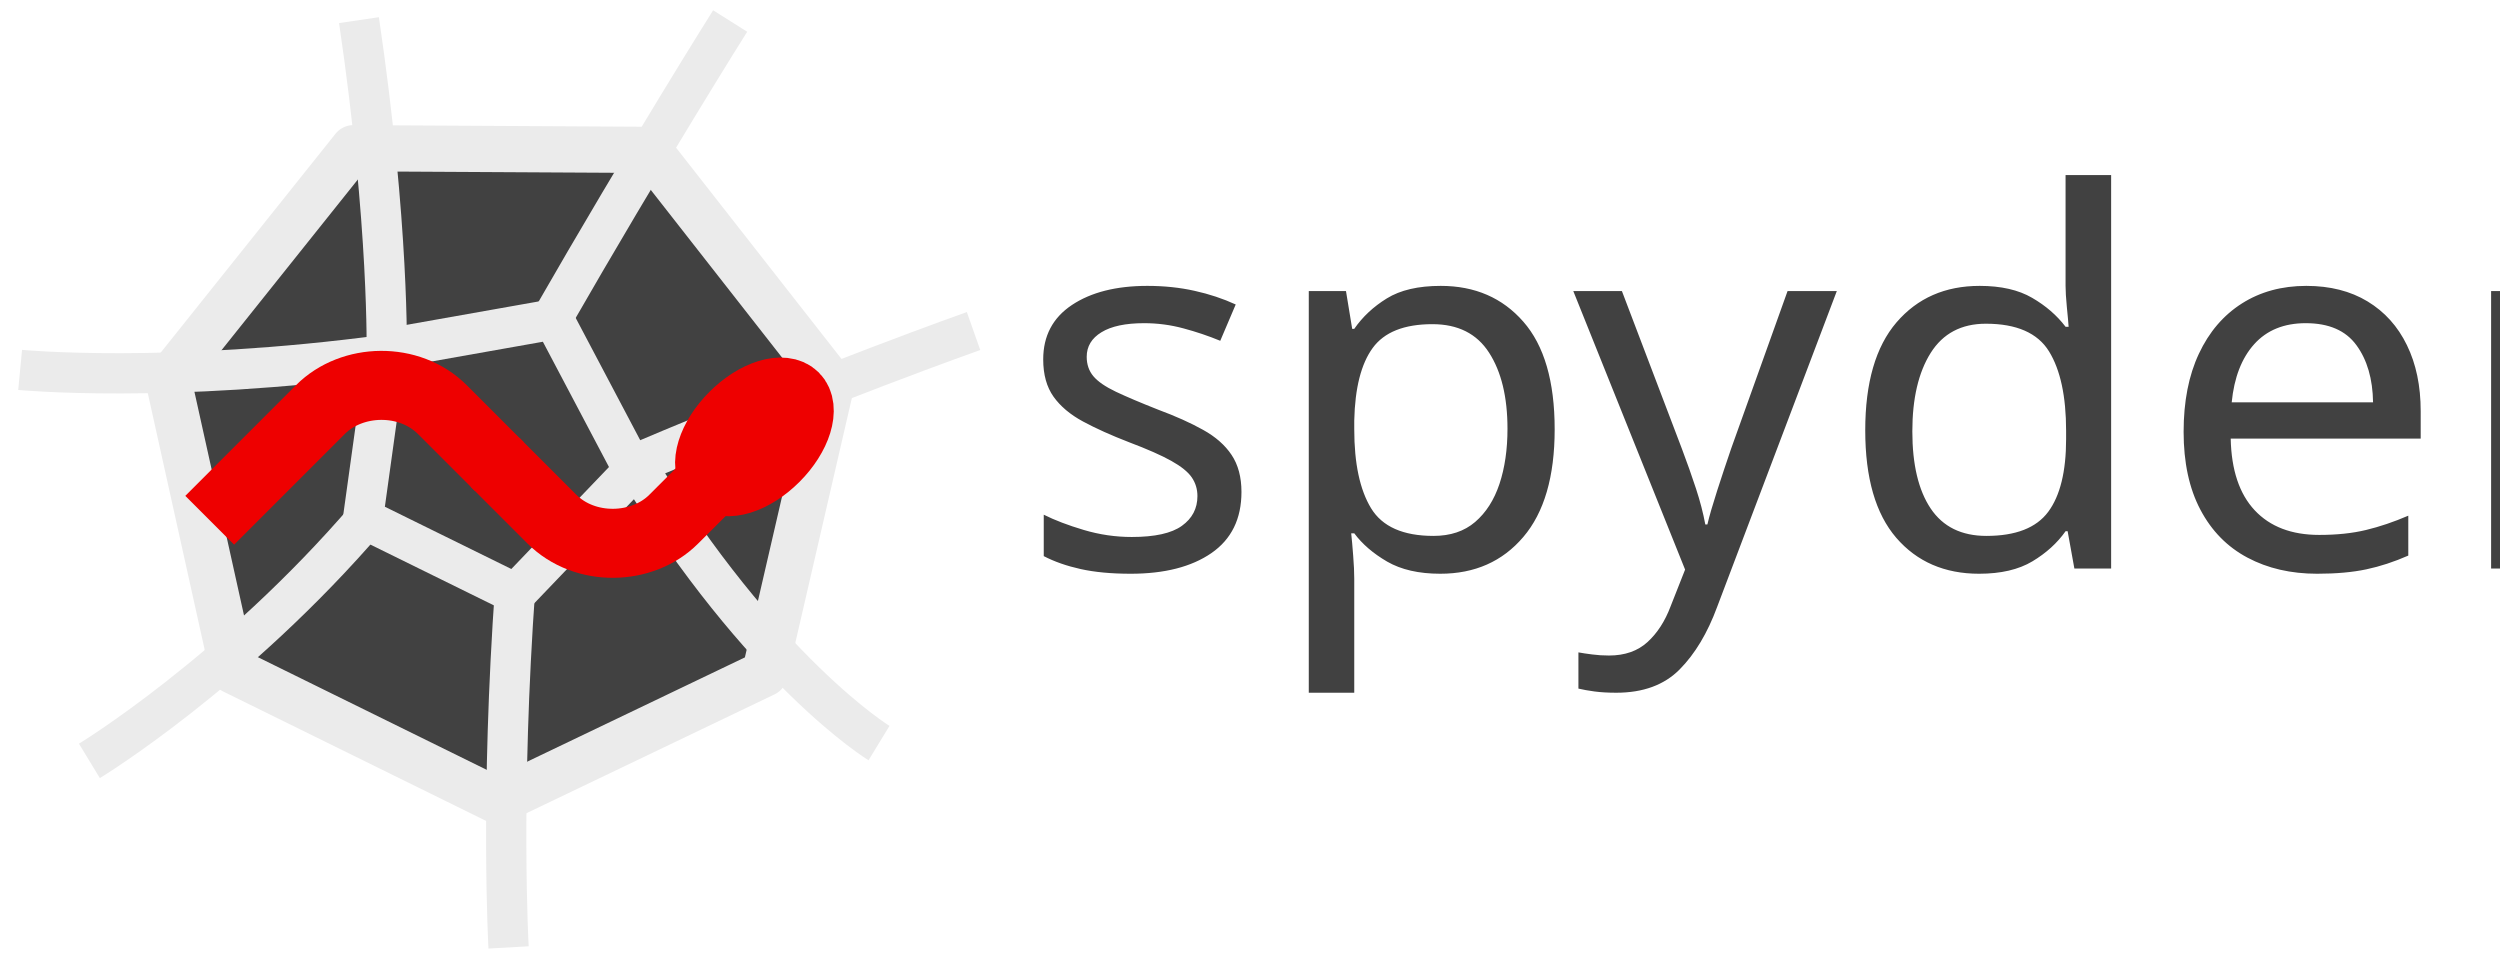
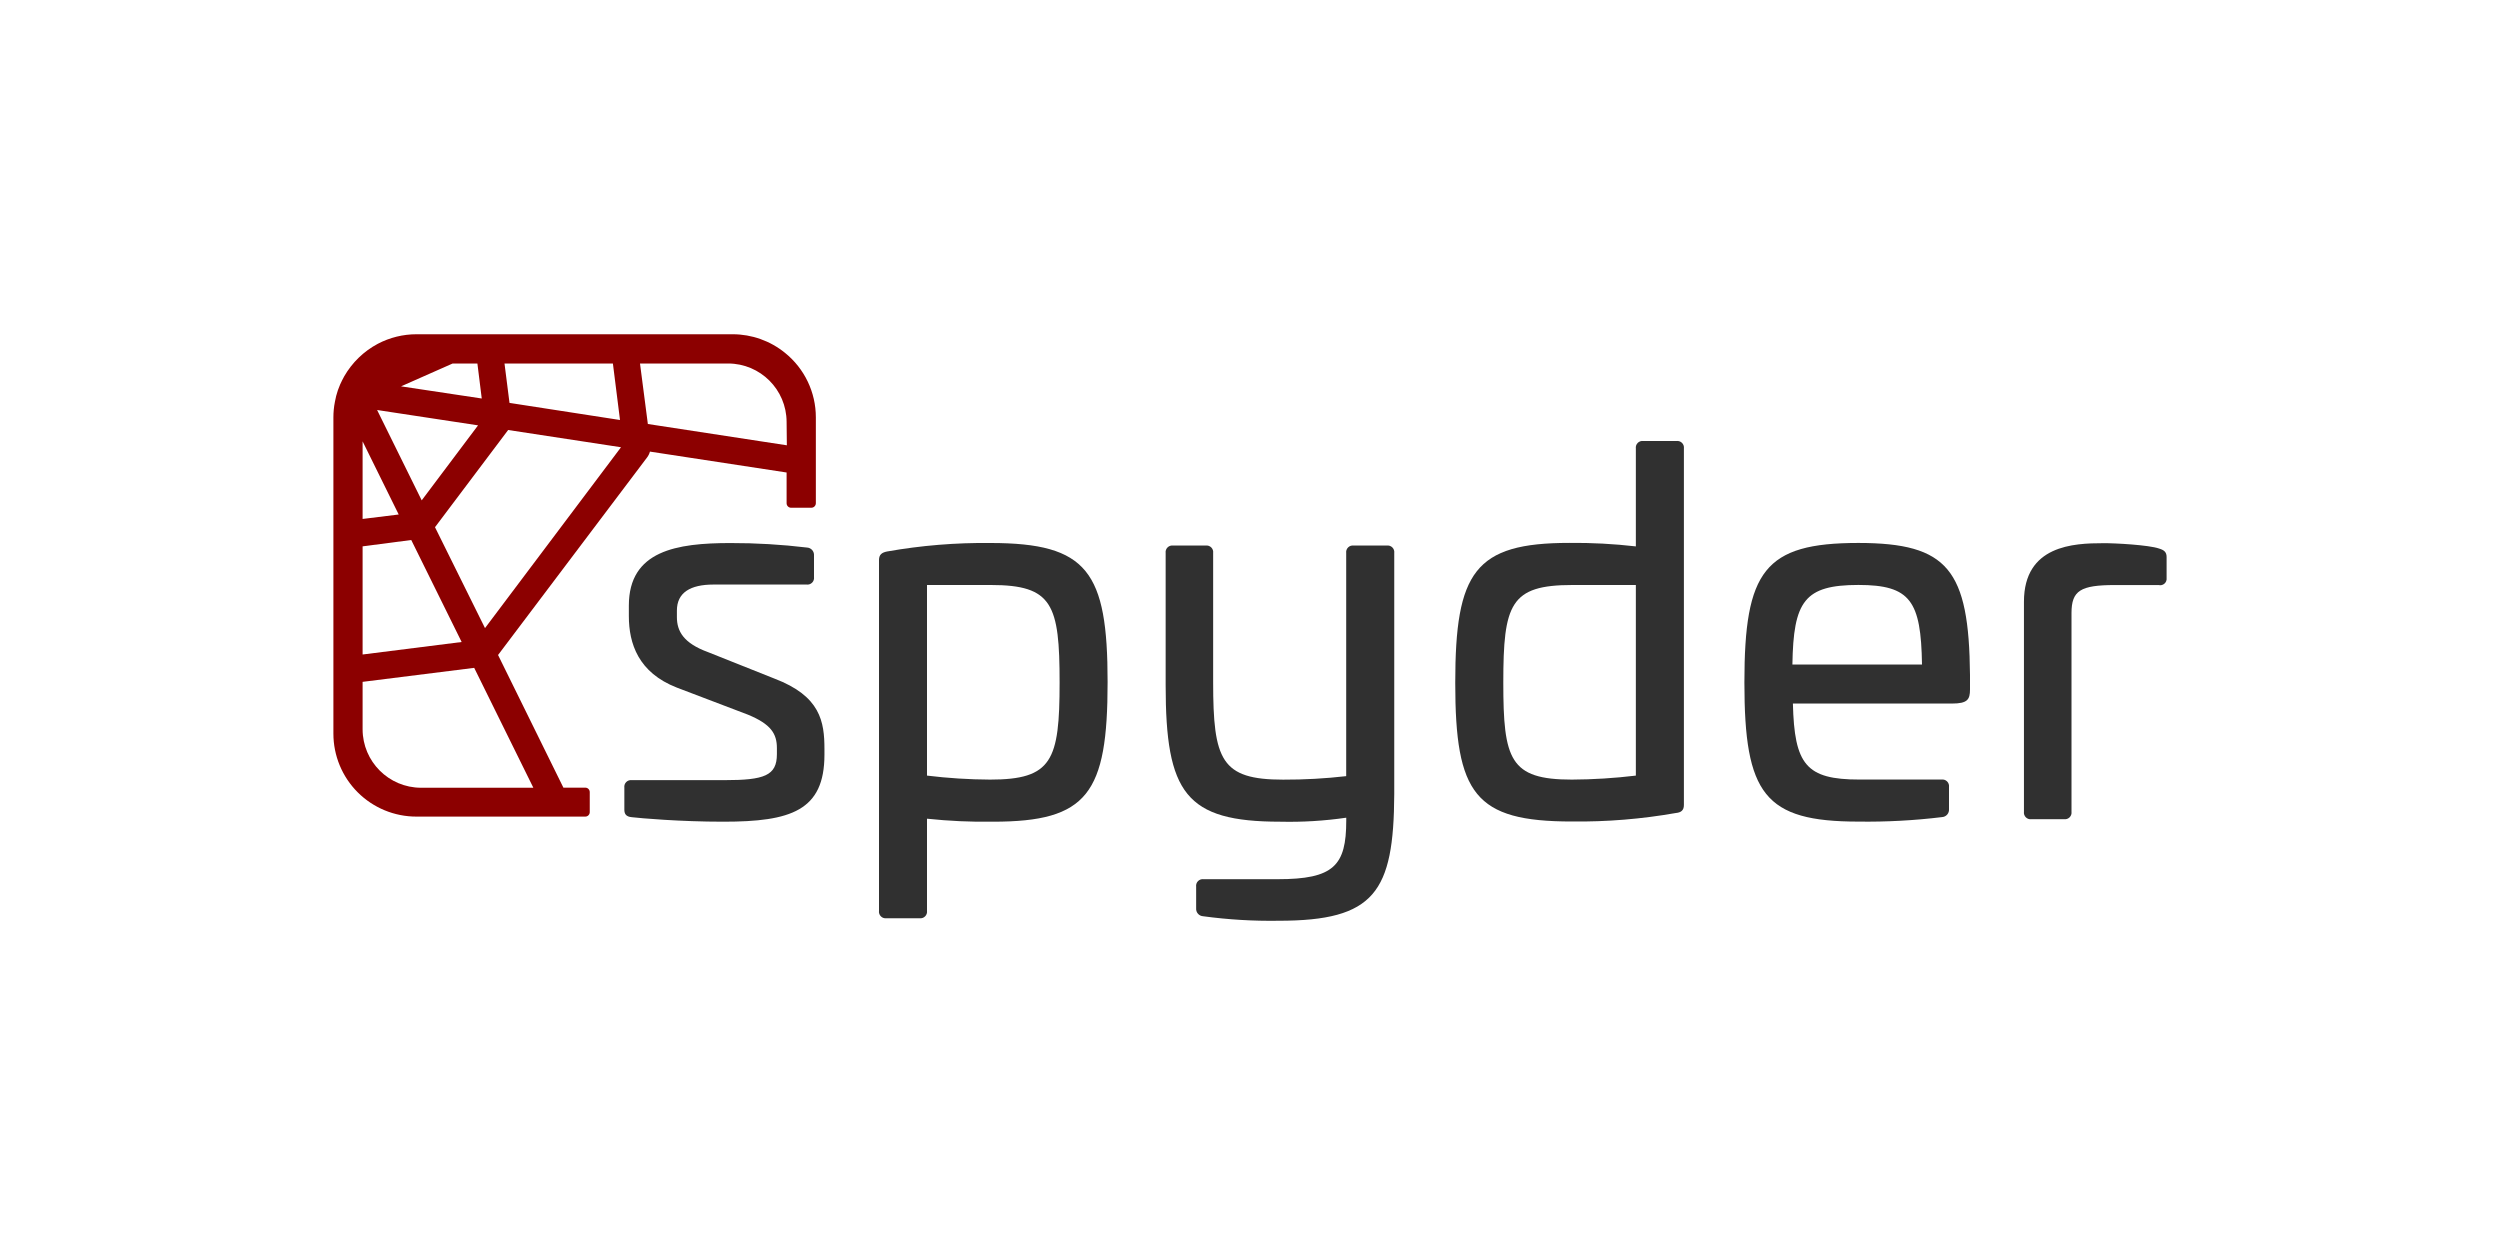
- <svg xmlns="http://www.w3.org/2000/svg" xmlns:xlink="http://www.w3.org/1999/xlink" version="1.0" width="434.647" height="168.218" id="svg2">
-   <defs id="defs4">
-     <linearGradient id="linearGradient3350">
-       <stop style="stop-color:#00cb2b;stop-opacity:0.248;" offset="0" id="stop3352" />
-       <stop style="stop-color:#00cb2b;stop-opacity:1;" offset="1" id="stop3354" />
-     </linearGradient>
-     <linearGradient id="linearGradient3342">
-       <stop style="stop-color:#005a85;stop-opacity:1;" offset="0" id="stop3344" />
-       <stop style="stop-color:#005a85;stop-opacity:0.752;" offset="1" id="stop3346" />
-     </linearGradient>
-     <linearGradient id="linearGradient3310">
-       <stop id="stop3312" offset="0" style="stop-color:#ae0202;stop-opacity:1;" />
-       <stop id="stop3314" offset="1" style="stop-color:#e39494;stop-opacity:1;" />
-     </linearGradient>
-     <linearGradient id="linearGradient2795">
-       <stop style="stop-color:#b8b8b8;stop-opacity:0.498" offset="0" id="stop2797" />
-       <stop style="stop-color:#7f7f7f;stop-opacity:0" offset="1" id="stop2799" />
-     </linearGradient>
-     <linearGradient id="linearGradient2787">
-       <stop style="stop-color:#7f7f7f;stop-opacity:0.5" offset="0" id="stop2789" />
-       <stop style="stop-color:#7f7f7f;stop-opacity:0" offset="1" id="stop2791" />
-     </linearGradient>
-     <linearGradient id="linearGradient3676">
-       <stop style="stop-color:#b2b2b2;stop-opacity:0.5" offset="0" id="stop3678" />
-       <stop style="stop-color:#b3b3b3;stop-opacity:0" offset="1" id="stop3680" />
-     </linearGradient>
-     <linearGradient id="linearGradient3236">
-       <stop style="stop-color:#f4f4f4;stop-opacity:1" offset="0" id="stop3244" />
-       <stop style="stop-color:#ffffff;stop-opacity:1" offset="1" id="stop3240" />
-     </linearGradient>
-     <linearGradient id="linearGradient4671">
-       <stop style="stop-color:#ffd43b;stop-opacity:1" offset="0" id="stop4673" />
-       <stop style="stop-color:#ffe873;stop-opacity:1" offset="1" id="stop4675" />
-     </linearGradient>
-     <linearGradient id="linearGradient4689">
-       <stop style="stop-color:#5a9fd4;stop-opacity:1" offset="0" id="stop4691" />
-       <stop style="stop-color:#306998;stop-opacity:1" offset="1" id="stop4693" />
-     </linearGradient>
-     <linearGradient x1="224.24" y1="144.757" x2="-65.309" y2="144.757" id="linearGradient2987" xlink:href="#linearGradient4671" gradientUnits="userSpaceOnUse" gradientTransform="translate(100.2702,99.61116)" />
-     <linearGradient x1="172.942" y1="77.476" x2="26.67" y2="76.313" id="linearGradient2990" xlink:href="#linearGradient4689" gradientUnits="userSpaceOnUse" gradientTransform="translate(100.2702,99.61116)" />
-     <linearGradient x1="172.942" y1="77.476" x2="26.67" y2="76.313" id="linearGradient2587" xlink:href="#linearGradient4689" gradientUnits="userSpaceOnUse" gradientTransform="translate(100.2702,99.61116)" />
-     <linearGradient x1="224.24" y1="144.757" x2="-65.309" y2="144.757" id="linearGradient2589" xlink:href="#linearGradient4671" gradientUnits="userSpaceOnUse" gradientTransform="translate(100.2702,99.61116)" />
-     <linearGradient x1="172.942" y1="77.476" x2="26.67" y2="76.313" id="linearGradient2248" xlink:href="#linearGradient4689" gradientUnits="userSpaceOnUse" gradientTransform="translate(100.2702,99.61116)" />
-     <linearGradient x1="224.24" y1="144.757" x2="-65.309" y2="144.757" id="linearGradient2250" xlink:href="#linearGradient4671" gradientUnits="userSpaceOnUse" gradientTransform="translate(100.2702,99.61116)" />
-     <linearGradient x1="224.24" y1="144.757" x2="-65.309" y2="144.757" id="linearGradient2255" xlink:href="#linearGradient4671" gradientUnits="userSpaceOnUse" gradientTransform="matrix(0.562541,0,0,0.567972,-11.5974,-7.60954)" />
-     <linearGradient x1="172.942" y1="76.176" x2="26.67" y2="76.313" id="linearGradient2258" xlink:href="#linearGradient4689" gradientUnits="userSpaceOnUse" gradientTransform="matrix(0.562541,0,0,0.567972,-11.5974,-7.60954)" />
-     <radialGradient cx="61.519" cy="132.286" r="29.037" fx="61.519" fy="132.286" id="radialGradient2801" xlink:href="#linearGradient2795" gradientUnits="userSpaceOnUse" gradientTransform="matrix(1,0,0,0.177966,0,108.7434)" />
-     <linearGradient x1="150.961" y1="192.352" x2="112.031" y2="137.273" id="linearGradient1475" xlink:href="#linearGradient4671" gradientUnits="userSpaceOnUse" gradientTransform="matrix(0.562541,0,0,0.567972,-9.399749,-5.305317)" />
-     <linearGradient x1="26.649" y1="20.604" x2="135.665" y2="114.398" id="linearGradient1478" xlink:href="#linearGradient4689" gradientUnits="userSpaceOnUse" gradientTransform="matrix(0.562541,0,0,0.567972,-9.399749,-5.305317)" />
-     <radialGradient cx="61.519" cy="132.286" r="29.037" fx="61.519" fy="132.286" id="radialGradient1480" xlink:href="#linearGradient2795" gradientUnits="userSpaceOnUse" gradientTransform="matrix(2.382716e-8,-0.296405,1.43676,4.683673e-7,-128.544,150.5202)" />
-     <radialGradient xlink:href="#linearGradient2795" id="radialGradient2421" gradientUnits="userSpaceOnUse" gradientTransform="matrix(1.7490565e-8,-0.239947,1.054668,3.7915457e-7,-78.10943,148.8591)" cx="61.519" cy="132.286" fx="61.519" fy="132.286" r="29.037" />
+ <svg xmlns="http://www.w3.org/2000/svg" width="500" height="250" viewBox="0 0 500 250" version="1.1" id="svg28">
+   <defs id="defs12">
+     <style id="style10">.a{fill:#303030;}.b{fill:#8c0000;}</style>
  </defs>
-   <path style="fill:#414141;fill-opacity:1;stroke:#ebebeb;stroke-width:8.429;stroke-linecap:round;stroke-linejoin:round;stroke-miterlimit:4;stroke-dasharray:none;stroke-opacity:1" id="path2747" d="M 52.906,-8.46 L 83.496,36.406 L 67.49,88.296 L 16.941,108.135 L -30.086,80.983 L -38.179,27.288 L -1.244,-12.518 L 52.906,-8.46 z" transform="matrix(0.9428415,-6.5929899e-2,6.6488167e-2,0.9508251,63.44722,37.58896)" />
-   <path style="fill:#414141;fill-opacity:1;stroke:#ebebeb;stroke-width:17.372;stroke-linecap:round;stroke-linejoin:round;stroke-miterlimit:4;stroke-dasharray:none;stroke-opacity:1" id="path3527" d="M 52.906,-8.46 L 82.827,58.743 L 28.159,107.967 L -35.549,71.185 L -20.254,-0.771 L 52.906,-8.46 z" transform="matrix(0.4002816,-2.7990413e-2,2.8227425e-2,0.403671,75.33073,60.40859)" />
-   <path style="fill:none;fill-rule:evenodd;stroke:#ebebeb;stroke-width:7;stroke-linecap:butt;stroke-linejoin:miter;stroke-miterlimit:4;stroke-dasharray:none;stroke-opacity:1" d="M 62.412,3.5 C 67.725,39.479 67.231,61.668 67.231,61.668" id="path3529" />
-   <path style="fill:none;fill-rule:evenodd;stroke:#ebebeb;stroke-width:7;stroke-linecap:butt;stroke-linejoin:miter;stroke-miterlimit:4;stroke-dasharray:none;stroke-opacity:1" d="M 95.51,56.196 C 112.646,26.337 126.945,3.654 126.945,3.654" id="path3531" />
-   <path style="fill:none;fill-rule:evenodd;stroke:#ebebeb;stroke-width:7;stroke-linecap:butt;stroke-linejoin:miter;stroke-miterlimit:4;stroke-dasharray:none;stroke-opacity:1" d="M 169.258,57.553 C 169.258,57.553 144.11,66.429 110.503,80.663 C 132.607,116.866 152.824,129.193 152.824,129.193" id="path3533" />
-   <path style="fill:none;fill-rule:evenodd;stroke:#ebebeb;stroke-width:7;stroke-linecap:butt;stroke-linejoin:miter;stroke-miterlimit:4;stroke-dasharray:none;stroke-opacity:1" d="M 89.604,101.697 C 86.94,138.584 88.42,164.718 88.42,164.718" id="path3535" />
-   <path style="fill:none;fill-rule:evenodd;stroke:#ebebeb;stroke-width:7;stroke-linecap:butt;stroke-linejoin:miter;stroke-miterlimit:4;stroke-dasharray:none;stroke-opacity:1" d="M 63.96,89.859 C 40.692,117.002 15.544,132.288 15.544,132.288" id="path3537" />
-   <path style="fill:none;fill-rule:evenodd;stroke:#ebebeb;stroke-width:7;stroke-linecap:butt;stroke-linejoin:miter;stroke-miterlimit:4;stroke-dasharray:none;stroke-opacity:1" d="M 67.231,61.668 C 29.141,66.779 3.5,64.313 3.5,64.313" id="path3539" />
-   <g id="g3541" transform="translate(25.0849,20.46369)">
-     <path style="fill:none;fill-opacity:1;fill-rule:evenodd;stroke:#ee0000;stroke-width:12;stroke-linecap:butt;stroke-linejoin:miter;stroke-miterlimit:4;stroke-dasharray:none;stroke-opacity:1" d="M 11.376,69.99 L 30.638,50.728 C 36.094,45.271 46.075,45.001 51.832,50.758 L 61.704,60.63" id="path2473" />
-     <path style="fill:none;fill-opacity:1;fill-rule:evenodd;stroke:#ee0000;stroke-width:12;stroke-linecap:butt;stroke-linejoin:miter;stroke-miterlimit:4;stroke-dasharray:none;stroke-opacity:1" d="M 111.304,50.543 L 92.041,69.805 C 86.585,75.261 76.604,75.532 70.847,69.774 L 60.975,59.902" id="path3290" />
-     <path style="fill:#ff0000;fill-opacity:1;stroke:#ee0000;stroke-width:14;stroke-linecap:round;stroke-linejoin:round;stroke-miterlimit:4;stroke-dasharray:none;stroke-opacity:1" id="path3340" d="m 102.51,45.035 c 0,5.97 -2.654,10.809 -5.927,10.809 -3.274,0 -5.927,-4.839 -5.927,-10.809 0,-5.97 2.654,-10.809 5.927,-10.809 3.274,0 5.927,4.839 5.927,10.809 z" transform="matrix(0.6055665,0.6055665,-0.6286135,0.6286135,75.90029,-31.30135)" />
-   </g>
-   <text xml:space="preserve" style="font-size:56px;font-style:normal;font-variant:normal;font-weight:normal;font-stretch:normal;text-align:start;line-height:125%;writing-mode:lr-tb;text-anchor:start;fill:#414141;fill-opacity:1;stroke:none;stroke-width:1px;stroke-linecap:butt;stroke-linejoin:miter;stroke-opacity:1;font-family:Candara;-inkscape-font-specification:Candara" x="176.776" y="98.842" id="text2451">
-     <tspan id="tspan2453" x="176.776" y="98.842" style="font-size:90px;fill:#414141;fill-opacity:1">spyder</tspan>
-   </text>
+   <path class="a" d="M161.4,109.51a1.48,1.48,0,0,1,1.4,1.6v4.3a1.33,1.33,0,0,1-1.5,1.5H142.69c-4.61,0-7.31,1.6-7.31,5.2v1.31c0,2.8,1.3,5.2,6.21,7l13.3,5.3c9.21,3.5,10,8.61,10,14.11v1.1c0,11.21-6.71,13.41-20.21,13.41-8.71,0-16.61-.7-18.31-.9-1.2-.1-1.5-.7-1.5-1.5v-4.41a1.33,1.33,0,0,1,1.5-1.5h18.51c8,0,10.5-.9,10.5-5.2v-1.2c0-2.9-1.2-4.8-5.8-6.7l-14.21-5.41c-7.7-3-9.6-8.8-9.6-14.3v-2.11c0-11,9.6-12.5,20.31-12.5A126.74,126.74,0,0,1,161.4,109.51Z" id="path14" />
+   <path class="a" d="M221.52,136.42c0,22.31-4,27.92-22.91,27.92a109.76,109.76,0,0,1-13.21-.6v18.41a1.33,1.33,0,0,1-1.5,1.5h-6.6a1.33,1.33,0,0,1-1.5-1.5V112c0-1.1.6-1.5,1.6-1.7a111.62,111.62,0,0,1,20.71-1.7C217.52,108.61,221.52,114.31,221.52,136.42ZM185.4,117v38.12a108.24,108.24,0,0,0,12.61.8c12.41,0,13.91-3.8,13.91-19.41S210.52,117,198.21,117Z" id="path16" />
+   <path class="a" d="M277.35,109.11a1.33,1.33,0,0,1,1.5,1.5v48.22c-.1,19.62-3.9,25.32-23.11,25.32a100.56,100.56,0,0,1-15.11-.9,1.48,1.48,0,0,1-1.4-1.6v-4.31a1.33,1.33,0,0,1,1.5-1.5h14.81c11.2,0,13.71-2.7,13.71-11.7v-.6a78.88,78.88,0,0,1-13.21.8c-18.91,0-22.91-5.71-22.91-27.32V110.61a1.33,1.33,0,0,1,1.5-1.5h6.5a1.33,1.33,0,0,1,1.5,1.5v25.81c0,15.61,1.6,19.51,14,19.51a107.9,107.9,0,0,0,12.61-.7V110.61a1.33,1.33,0,0,1,1.5-1.5Z" id="path18" />
+   <path class="a" d="M335.28,88.2a1.33,1.33,0,0,1,1.5,1.5V161c0,1.1-.6,1.5-1.6,1.6a112.71,112.71,0,0,1-20.81,1.7c-19.42,0-23.32-5.51-23.32-27.72s3.9-28,22.81-28a106.91,106.91,0,0,1,13.31.7V89.7a1.33,1.33,0,0,1,1.5-1.5ZM314.46,117c-12.4,0-13.8,3.8-13.8,19.51,0,15.41,1.3,19.41,13.71,19.41a111.34,111.34,0,0,0,12.8-.8V117Z" id="path20" />
+   <path class="a" d="M394,135v2.9c0,2-.5,2.81-3.6,2.81H358.58c.3,12.2,2.61,15.2,13.31,15.2H388.3a1.33,1.33,0,0,1,1.5,1.5v4.41a1.48,1.48,0,0,1-1.4,1.6,123.82,123.82,0,0,1-16.71.9c-18.81,0-22.81-5.51-22.81-27.82s4-27.91,22.81-27.91C389.6,108.61,393.8,113.91,394,135Zm-35.52-2.1H384.4c-.2-12.71-2.3-15.91-12.71-15.91C360.89,117,358.68,120.21,358.48,132.92Z" id="path22" />
+   <path class="a" d="M431.82,109.71c1,.3,1.5.7,1.5,1.7v4.2a1.29,1.29,0,0,1-1.6,1.4H423c-6.9,0-8.7,1.1-8.7,5.61v39.72a1.33,1.33,0,0,1-1.5,1.5h-6.5a1.33,1.33,0,0,1-1.51-1.5v-42c0-11.3,10-11.7,15.81-11.7C423,108.61,429.82,109,431.82,109.71Z" id="path24" />
+   <path class="b" d="M157,70.57a16.6,16.6,0,0,0-10.46-3.72H83.31a16.64,16.64,0,0,0-7.75,1.91,16.9,16.9,0,0,0-6.72,6.51c-.3.54-.57,1.09-.82,1.64-.14.39-.31.76-.44,1.13a15,15,0,0,0-.6,2.33,15.92,15.92,0,0,0-.3,3.11v63.23a16.59,16.59,0,0,0,16.63,16.61h33.75a.89.89,0,0,0,.89-.9v-4a.89.89,0,0,0-.89-.89h-4.38L99.61,131l29.82-39.53a3.41,3.41,0,0,0,.56-1.15l27.33,4.18v6.15a.9.9,0,0,0,.89.9h4.06a.91.91,0,0,0,.9-.9V83.48A16.56,16.56,0,0,0,157,70.57ZM122.58,72.7,124,84,101.9,80.58l-1-7.88Zm-27.1,0,.87,7L80.21,77.27,90.53,72.7Zm.13,12.37-11.27,15L75.42,82Zm-23.09,3.2,7.22,14.63-7.22.89Zm0,21L82.25,108,92.33,128.4l-19.81,2.5Zm34.15,48.28H84.2a11.71,11.71,0,0,1-11.68-11.68v-9.5l22.32-2.8ZM97,125.62,87,105.44,101.63,86s0,0,0,0l22.57,3.45Zm60.37-36.56-27.8-4.26L128,72.7h17.64a11.71,11.71,0,0,1,11.68,11.67Z" id="path26" />
</svg>
